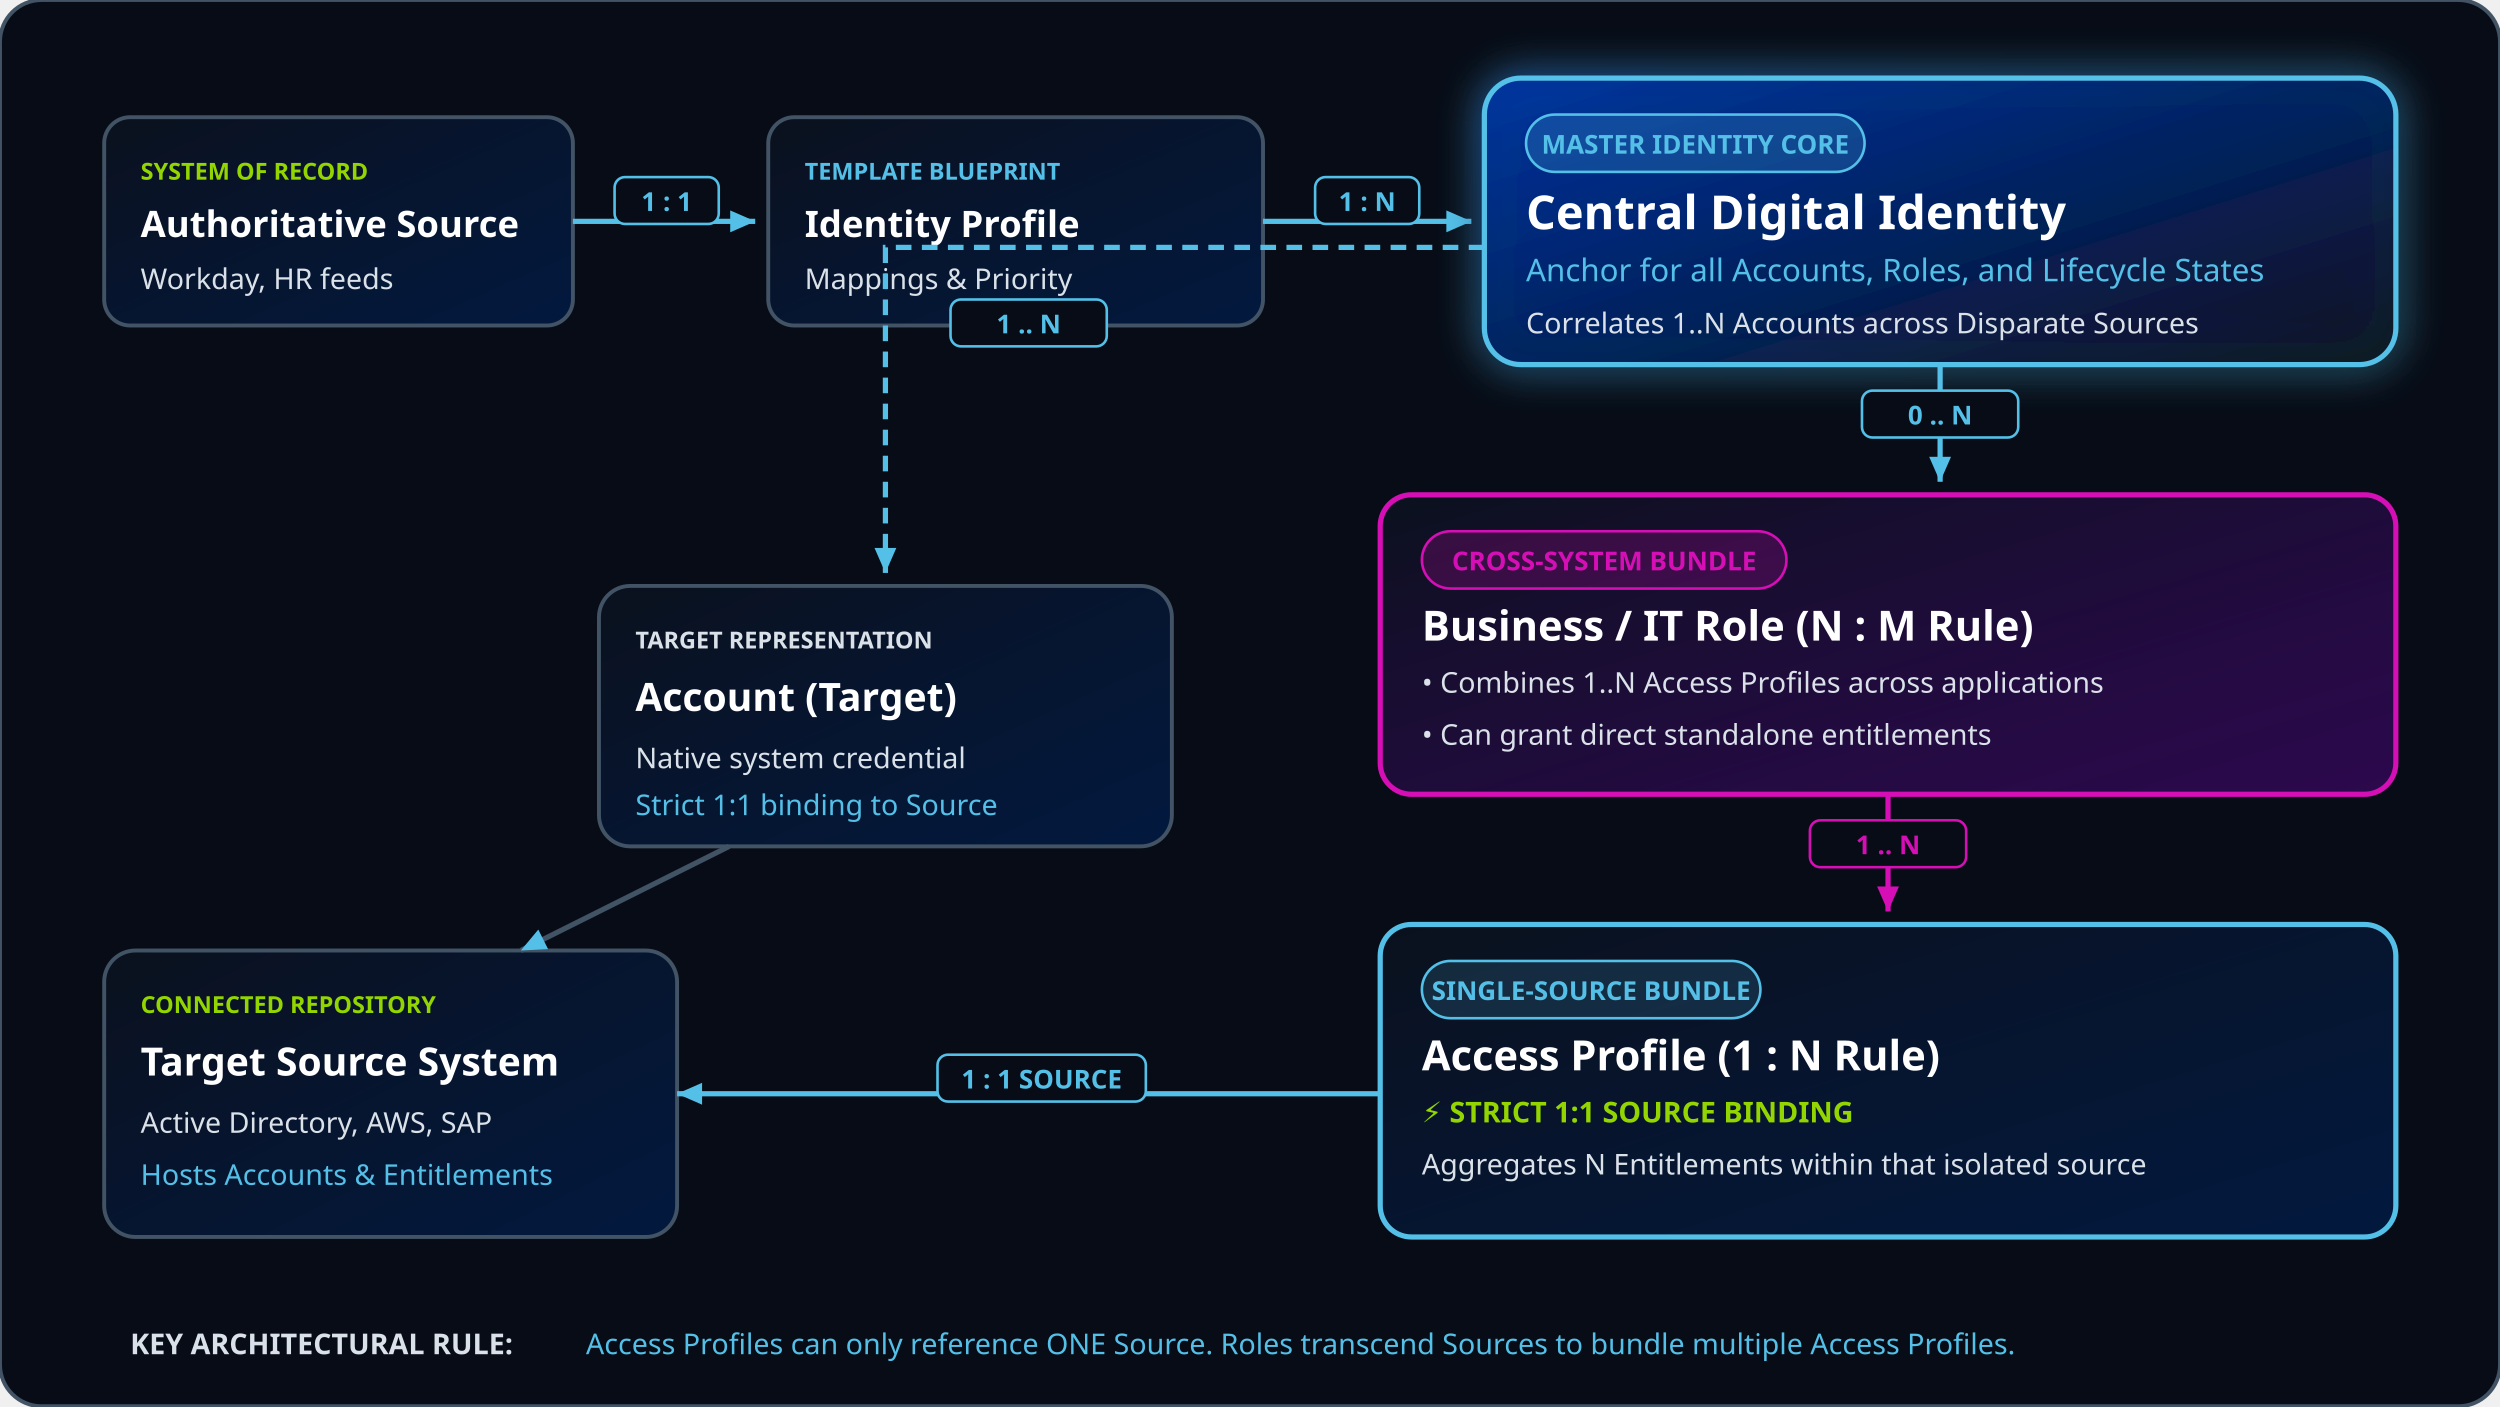
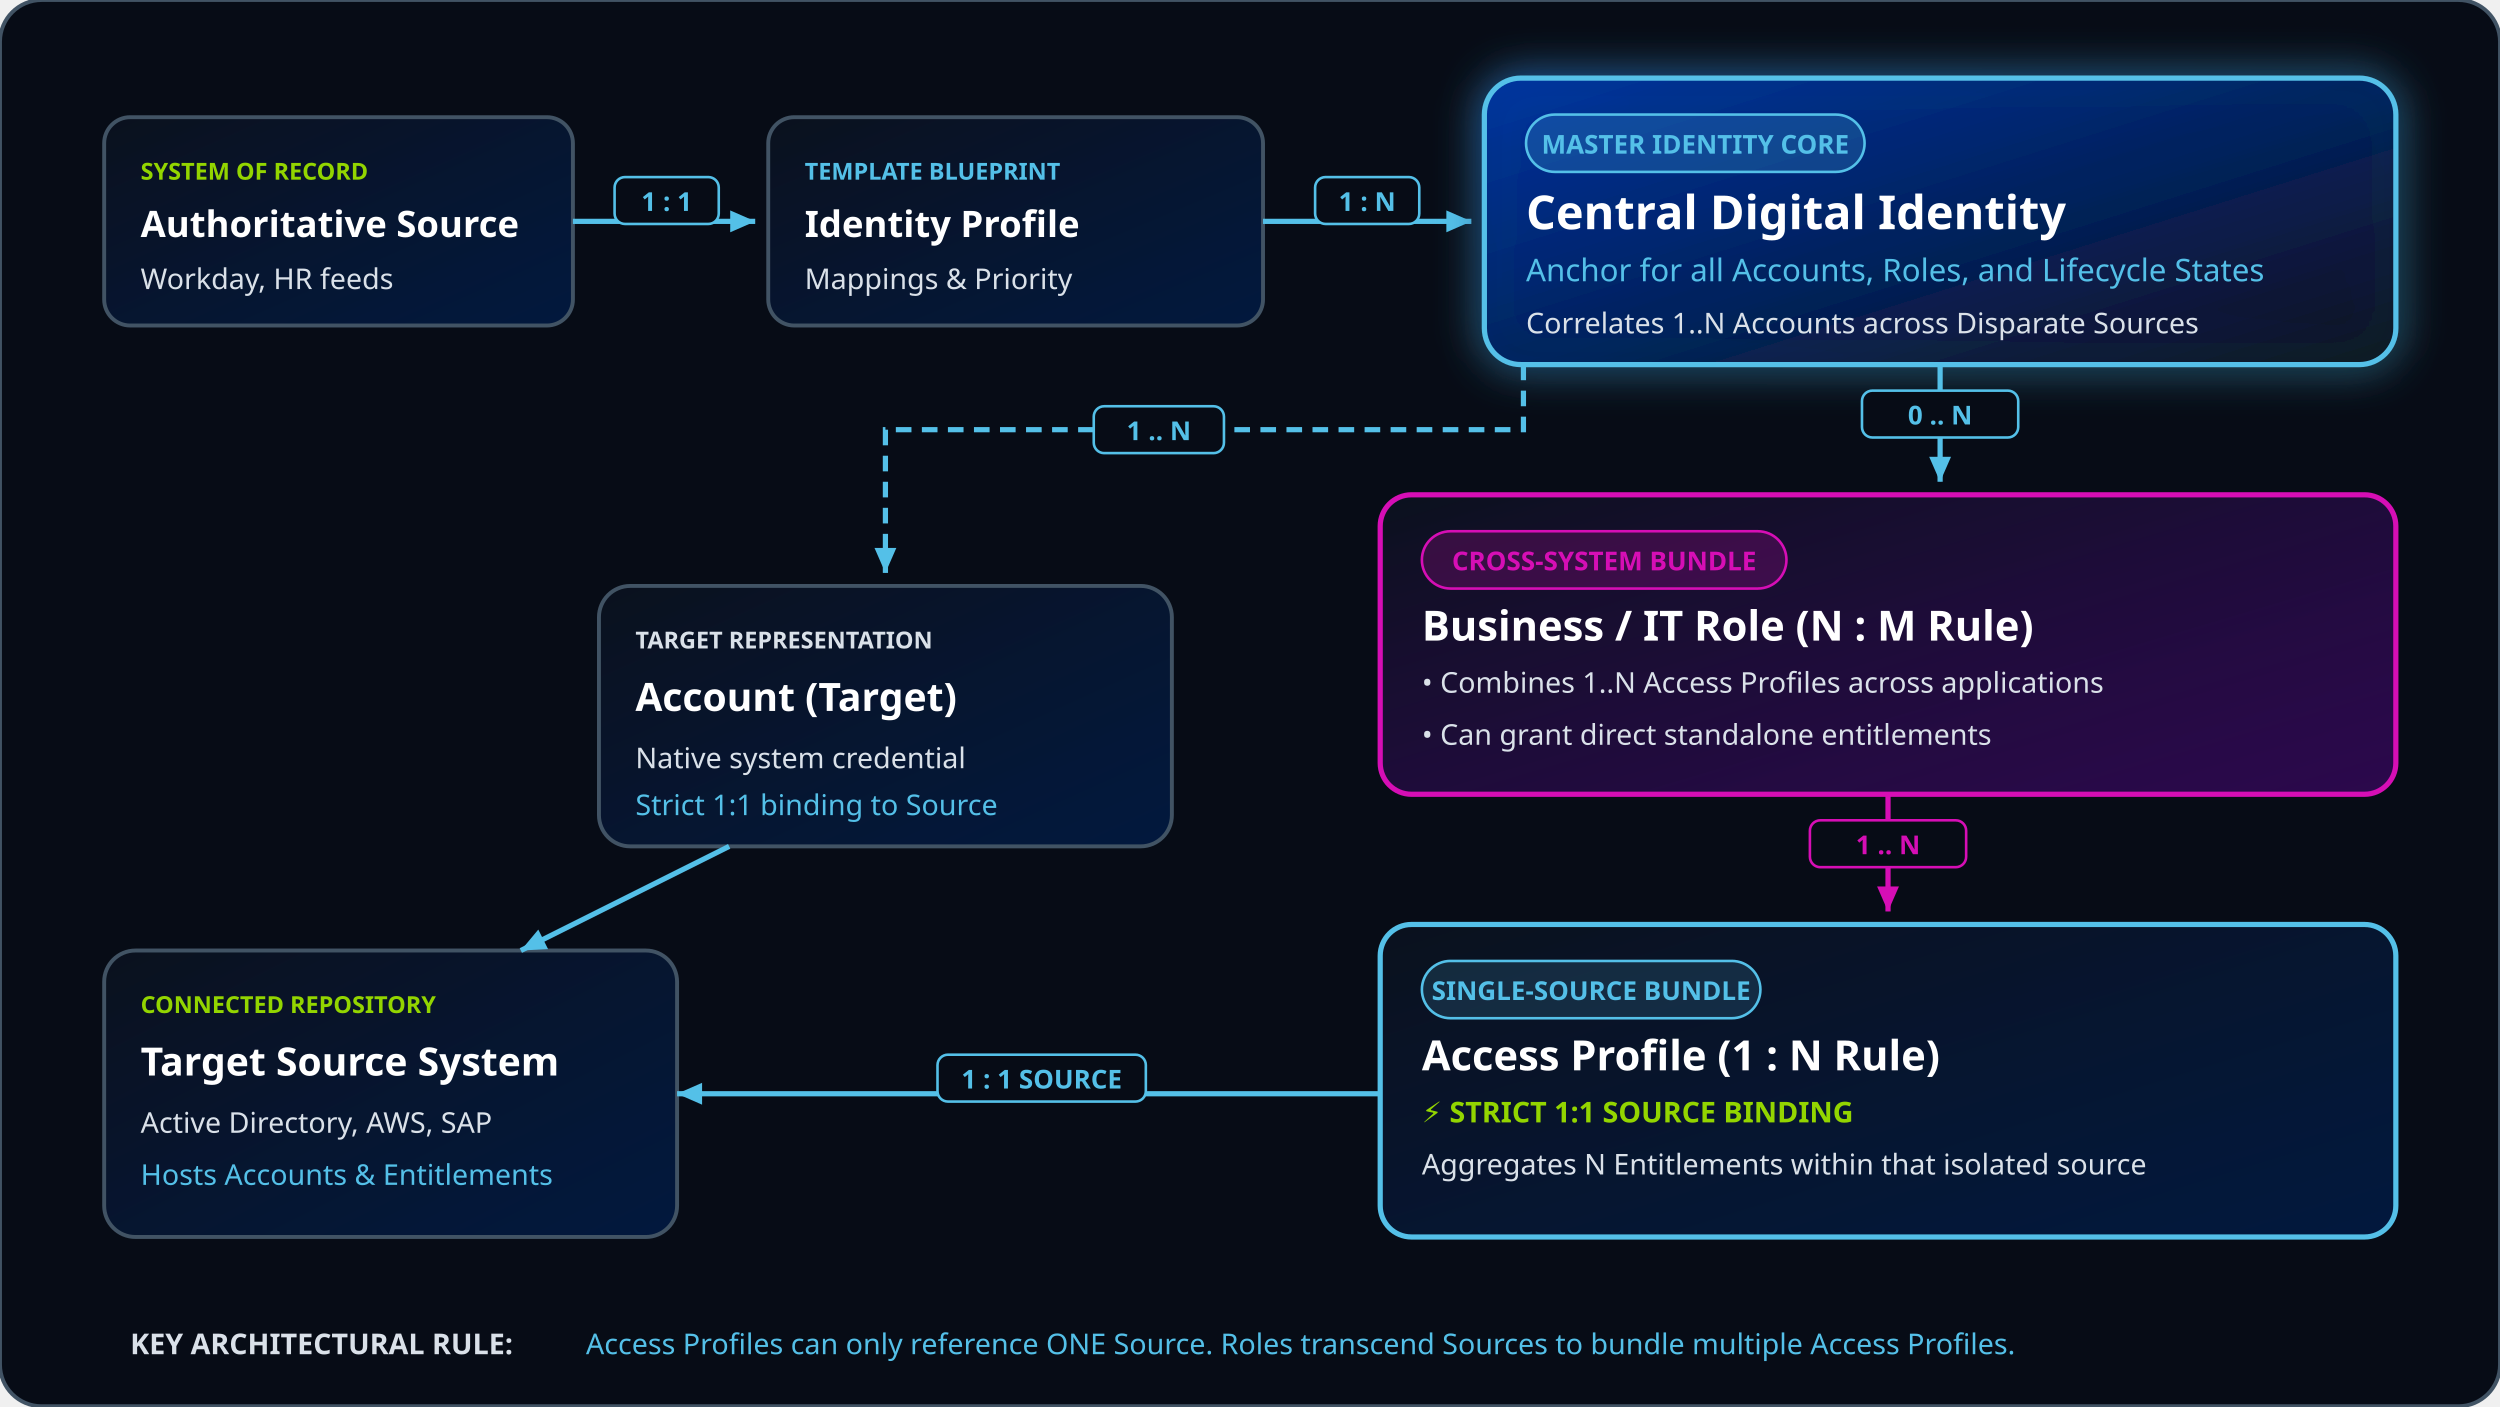
<svg xmlns="http://www.w3.org/2000/svg" viewBox="0 0 960 540" width="100%" height="100%">
  <defs>
    <linearGradient id="erdCard" x1="0%" y1="0%" x2="100%" y2="100%">
      <stop offset="0%" stop-color="#0B111E" stop-opacity="0.95" />
      <stop offset="100%" stop-color="#011C48" stop-opacity="0.8" />
    </linearGradient>
    <linearGradient id="identityCard" x1="0%" y1="0%" x2="100%" y2="100%">
      <stop offset="0%" stop-color="#0033A1" stop-opacity="0.95" />
      <stop offset="100%" stop-color="#0B111E" stop-opacity="0.95" />
    </linearGradient>
    <linearGradient id="roleCard" x1="0%" y1="0%" x2="100%" y2="100%">
      <stop offset="0%" stop-color="#0B111E" stop-opacity="0.95" />
      <stop offset="100%" stop-color="#3b0764" stop-opacity="0.7" />
    </linearGradient>
    <filter id="glowAqua4" x="-20%" y="-20%" width="140%" height="140%">
      <feGaussianBlur stdDeviation="8" result="blur" />
      <feComposite in="SourceGraphic" in2="blur" operator="over" />
    </filter>
    <marker id="erdArrow" viewBox="0 0 10 10" refX="8" refY="5" markerWidth="6" markerHeight="6" orient="auto-start-reverse">
      <path d="M 0 1.5 L 8 5 L 0 8.5 z" fill="#54C0E8" />
    </marker>
    <marker id="erdArrowAlt" viewBox="0 0 10 10" refX="8" refY="5" markerWidth="6" markerHeight="6" orient="auto-start-reverse">
      <path d="M 0 1.5 L 8 5 L 0 8.5 z" fill="#D60EB5" />
    </marker>
  </defs>
  <rect width="960" height="540" rx="16" fill="#070C16" stroke="#415364" stroke-width="1.5" />
  <g transform="translate(40, 45)">
    <rect width="180" height="80" rx="10" fill="url(#erdCard)" stroke="#415364" stroke-width="1.5" />
    <text x="14" y="24" fill="#93D500" font-family="Poppins, sans-serif" font-size="9" font-weight="600">SYSTEM OF RECORD</text>
    <text x="14" y="46" fill="#FFFFFF" font-family="Poppins, sans-serif" font-size="14" font-weight="700">Authoritative Source</text>
    <text x="14" y="66" fill="#DAE1E9" font-family="Poppins, sans-serif" font-size="11">Workday, HR feeds</text>
  </g>
  <path d="M 220 85 L 290 85" stroke="#54C0E8" stroke-width="2" marker-end="url(#erdArrow)" fill="none" />
  <rect x="236" y="68" width="40" height="18" rx="4" fill="#070C16" stroke="#54C0E8" stroke-width="1" />
  <text x="256" y="81" fill="#54C0E8" font-family="Poppins, sans-serif" font-size="10" font-weight="700" text-anchor="middle">1 : 1</text>
  <g transform="translate(295, 45)">
    <rect width="190" height="80" rx="10" fill="url(#erdCard)" stroke="#415364" stroke-width="1.5" />
    <text x="14" y="24" fill="#54C0E8" font-family="Poppins, sans-serif" font-size="9" font-weight="600">TEMPLATE BLUEPRINT</text>
    <text x="14" y="46" fill="#FFFFFF" font-family="Poppins, sans-serif" font-size="14" font-weight="700">Identity Profile</text>
    <text x="14" y="66" fill="#DAE1E9" font-family="Poppins, sans-serif" font-size="11">Mappings &amp; Priority</text>
  </g>
  <path d="M 485 85 L 565 85" stroke="#54C0E8" stroke-width="2" marker-end="url(#erdArrow)" fill="none" />
  <rect x="505" y="68" width="40" height="18" rx="4" fill="#070C16" stroke="#54C0E8" stroke-width="1" />
  <text x="525" y="81" fill="#54C0E8" font-family="Poppins, sans-serif" font-size="10" font-weight="700" text-anchor="middle">1 : N</text>
  <g transform="translate(570, 30)">
    <rect width="350" height="110" rx="14" fill="url(#identityCard)" stroke="#54C0E8" stroke-width="2" filter="url(#glowAqua4)" />
    <rect x="16" y="14" width="130" height="22" rx="11" fill="#54C0E8" fill-opacity="0.2" stroke="#54C0E8" stroke-width="1" />
    <text x="81" y="29" fill="#54C0E8" font-family="Poppins, sans-serif" font-size="10" font-weight="700" text-anchor="middle">MASTER IDENTITY CORE</text>
    <text x="16" y="58" fill="#FFFFFF" font-family="Poppins, sans-serif" font-size="18" font-weight="700">Central Digital Identity</text>
    <text x="16" y="78" fill="#54C0E8" font-family="Poppins, sans-serif" font-size="12">Anchor for all Accounts, Roles, and Lifecycle States</text>
    <text x="16" y="98" fill="#DAE1E9" font-family="Poppins, sans-serif" font-size="11">Correlates 1..N Accounts across Disparate Sources</text>
  </g>
  <path d="M 745 140 L 745 185" stroke="#54C0E8" stroke-width="2" marker-end="url(#erdArrow)" fill="none" />
  <rect x="715" y="150" width="60" height="18" rx="4" fill="#070C16" stroke="#54C0E8" stroke-width="1" />
  <text x="745" y="163" fill="#54C0E8" font-family="Poppins, sans-serif" font-size="10" font-weight="700" text-anchor="middle">0 .. N</text>
  <g transform="translate(530, 190)">
    <rect width="390" height="115" rx="12" fill="url(#roleCard)" stroke="#D60EB5" stroke-width="2" />
    <rect x="16" y="14" width="140" height="22" rx="11" fill="#D60EB5" fill-opacity="0.2" stroke="#D60EB5" stroke-width="1" />
    <text x="86" y="29" fill="#D60EB5" font-family="Poppins, sans-serif" font-size="10" font-weight="700" text-anchor="middle">CROSS-SYSTEM BUNDLE</text>
    <text x="16" y="56" fill="#FFFFFF" font-family="Poppins, sans-serif" font-size="16" font-weight="700">Business / IT Role (N : M Rule)</text>
    <text x="16" y="76" fill="#DAE1E9" font-family="Poppins, sans-serif" font-size="11">• Combines 1..N Access Profiles across applications</text>
    <text x="16" y="96" fill="#DAE1E9" font-family="Poppins, sans-serif" font-size="11">• Can grant direct standalone entitlements</text>
  </g>
  <path d="M 725 305 L 725 350" stroke="#D60EB5" stroke-width="2" marker-end="url(#erdArrowAlt)" fill="none" />
  <rect x="695" y="315" width="60" height="18" rx="4" fill="#070C16" stroke="#D60EB5" stroke-width="1" />
  <text x="725" y="328" fill="#D60EB5" font-family="Poppins, sans-serif" font-size="10" font-weight="700" text-anchor="middle">1 .. N</text>
  <g transform="translate(530, 355)">
    <rect width="390" height="120" rx="12" fill="url(#erdCard)" stroke="#54C0E8" stroke-width="2" />
    <rect x="16" y="14" width="130" height="22" rx="11" fill="#54C0E8" fill-opacity="0.15" stroke="#54C0E8" stroke-width="1" />
    <text x="81" y="29" fill="#54C0E8" font-family="Poppins, sans-serif" font-size="10" font-weight="700" text-anchor="middle">SINGLE-SOURCE BUNDLE</text>
    <text x="16" y="56" fill="#FFFFFF" font-family="Poppins, sans-serif" font-size="16" font-weight="700">Access Profile (1 : N Rule)</text>
    <text x="16" y="76" fill="#93D500" font-family="Poppins, sans-serif" font-size="11" font-weight="600">⚡ STRICT 1:1 SOURCE BINDING</text>
    <text x="16" y="96" fill="#DAE1E9" font-family="Poppins, sans-serif" font-size="11">Aggregates N Entitlements within that isolated source</text>
  </g>
-   <path d="M 570 95 L 340 95 L 340 220" stroke="#54C0E8" stroke-width="2" stroke-dasharray="6,4" marker-end="url(#erdArrow)" fill="none" />
-   <rect x="365" y="115" width="60" height="18" rx="4" fill="#070C16" stroke="#54C0E8" stroke-width="1" />
-   <text x="395" y="128" fill="#54C0E8" font-family="Poppins, sans-serif" font-size="10" font-weight="700" text-anchor="middle">1 .. N</text>
+   <path d="M 585 140 L 585 165 L 340 165 L 340 220" stroke="#54C0E8" stroke-width="2" stroke-dasharray="6,4" marker-end="url(#erdArrow)" fill="none" />
+   <rect x="420" y="156" width="50" height="18" rx="4" fill="#070C16" stroke="#54C0E8" stroke-width="1" />
+   <text x="445" y="169" fill="#54C0E8" font-family="Poppins, sans-serif" font-size="10" font-weight="700" text-anchor="middle">1 .. N</text>
  <g transform="translate(230, 225)">
    <rect width="220" height="100" rx="12" fill="url(#erdCard)" stroke="#415364" stroke-width="1.5" />
    <text x="14" y="24" fill="#DAE1E9" font-family="Poppins, sans-serif" font-size="9" font-weight="600">TARGET REPRESENTATION</text>
    <text x="14" y="48" fill="#FFFFFF" font-family="Poppins, sans-serif" font-size="15" font-weight="700">Account (Target)</text>
    <text x="14" y="70" fill="#DAE1E9" font-family="Poppins, sans-serif" font-size="11">Native system credential</text>
    <text x="14" y="88" fill="#54C0E8" font-family="Poppins, sans-serif" font-size="11">Strict 1:1 binding to Source</text>
  </g>
  <g transform="translate(40, 365)">
    <rect width="220" height="110" rx="12" fill="url(#erdCard)" stroke="#415364" stroke-width="1.5" />
    <text x="14" y="24" fill="#93D500" font-family="Poppins, sans-serif" font-size="9" font-weight="600">CONNECTED REPOSITORY</text>
    <text x="14" y="48" fill="#FFFFFF" font-family="Poppins, sans-serif" font-size="15" font-weight="700">Target Source System</text>
    <text x="14" y="70" fill="#DAE1E9" font-family="Poppins, sans-serif" font-size="11">Active Directory, AWS, SAP</text>
    <text x="14" y="90" fill="#54C0E8" font-family="Poppins, sans-serif" font-size="11">Hosts Accounts &amp; Entitlements</text>
  </g>
-   <path d="M 280 325 L 200 365" stroke="#415364" stroke-width="2" marker-end="url(#erdArrow)" fill="none" />
+   <path d="M 280 325 L 200 365" stroke="#54C0E8" stroke-width="2" marker-end="url(#erdArrow)" fill="none" />
  <path d="M 530 420 L 260 420" stroke="#54C0E8" stroke-width="2" marker-end="url(#erdArrow)" fill="none" />
  <rect x="360" y="405" width="80" height="18" rx="4" fill="#070C16" stroke="#54C0E8" stroke-width="1" />
  <text x="400" y="418" fill="#54C0E8" font-family="Poppins, sans-serif" font-size="10" font-weight="700" text-anchor="middle">1 : 1 SOURCE</text>
  <g transform="translate(50, 505)">
    <text x="0" y="15" fill="#DAE1E9" font-family="Poppins, sans-serif" font-size="11" font-weight="600">KEY ARCHITECTURAL RULE:</text>
    <text x="175" y="15" fill="#54C0E8" font-family="Poppins, sans-serif" font-size="11">Access Profiles can only reference ONE Source. Roles transcend Sources to bundle multiple Access Profiles.</text>
  </g>
</svg>
